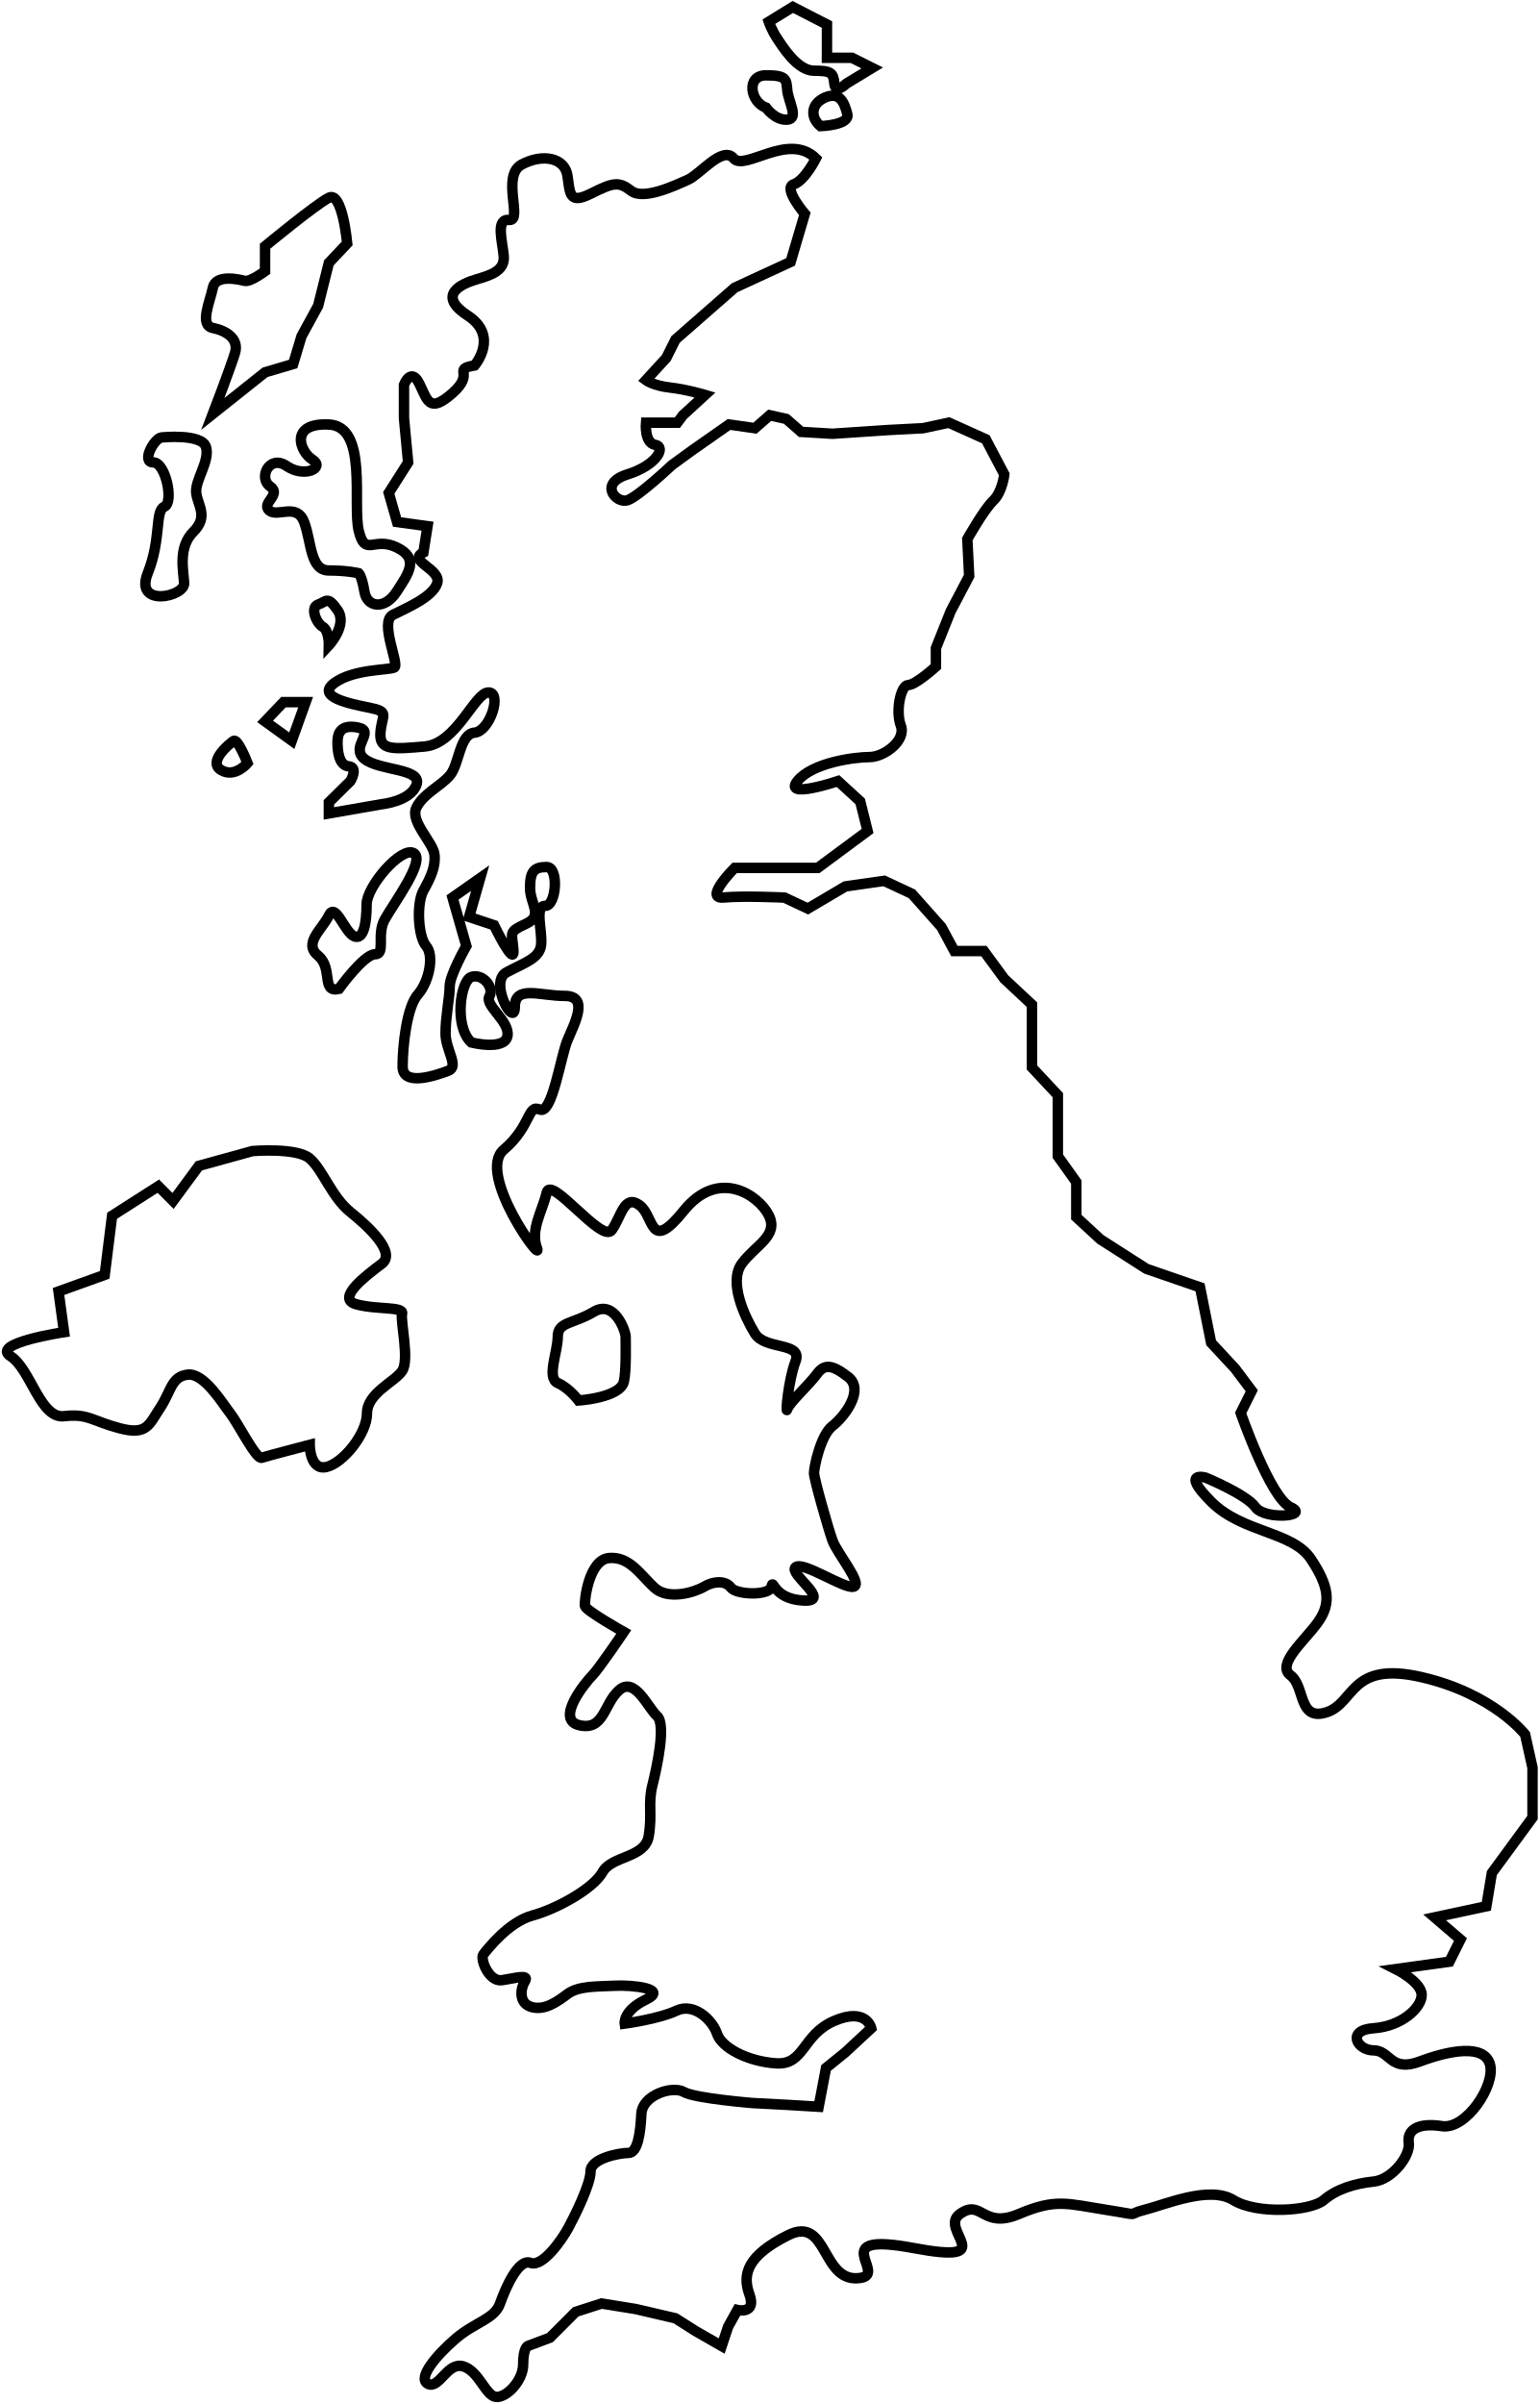
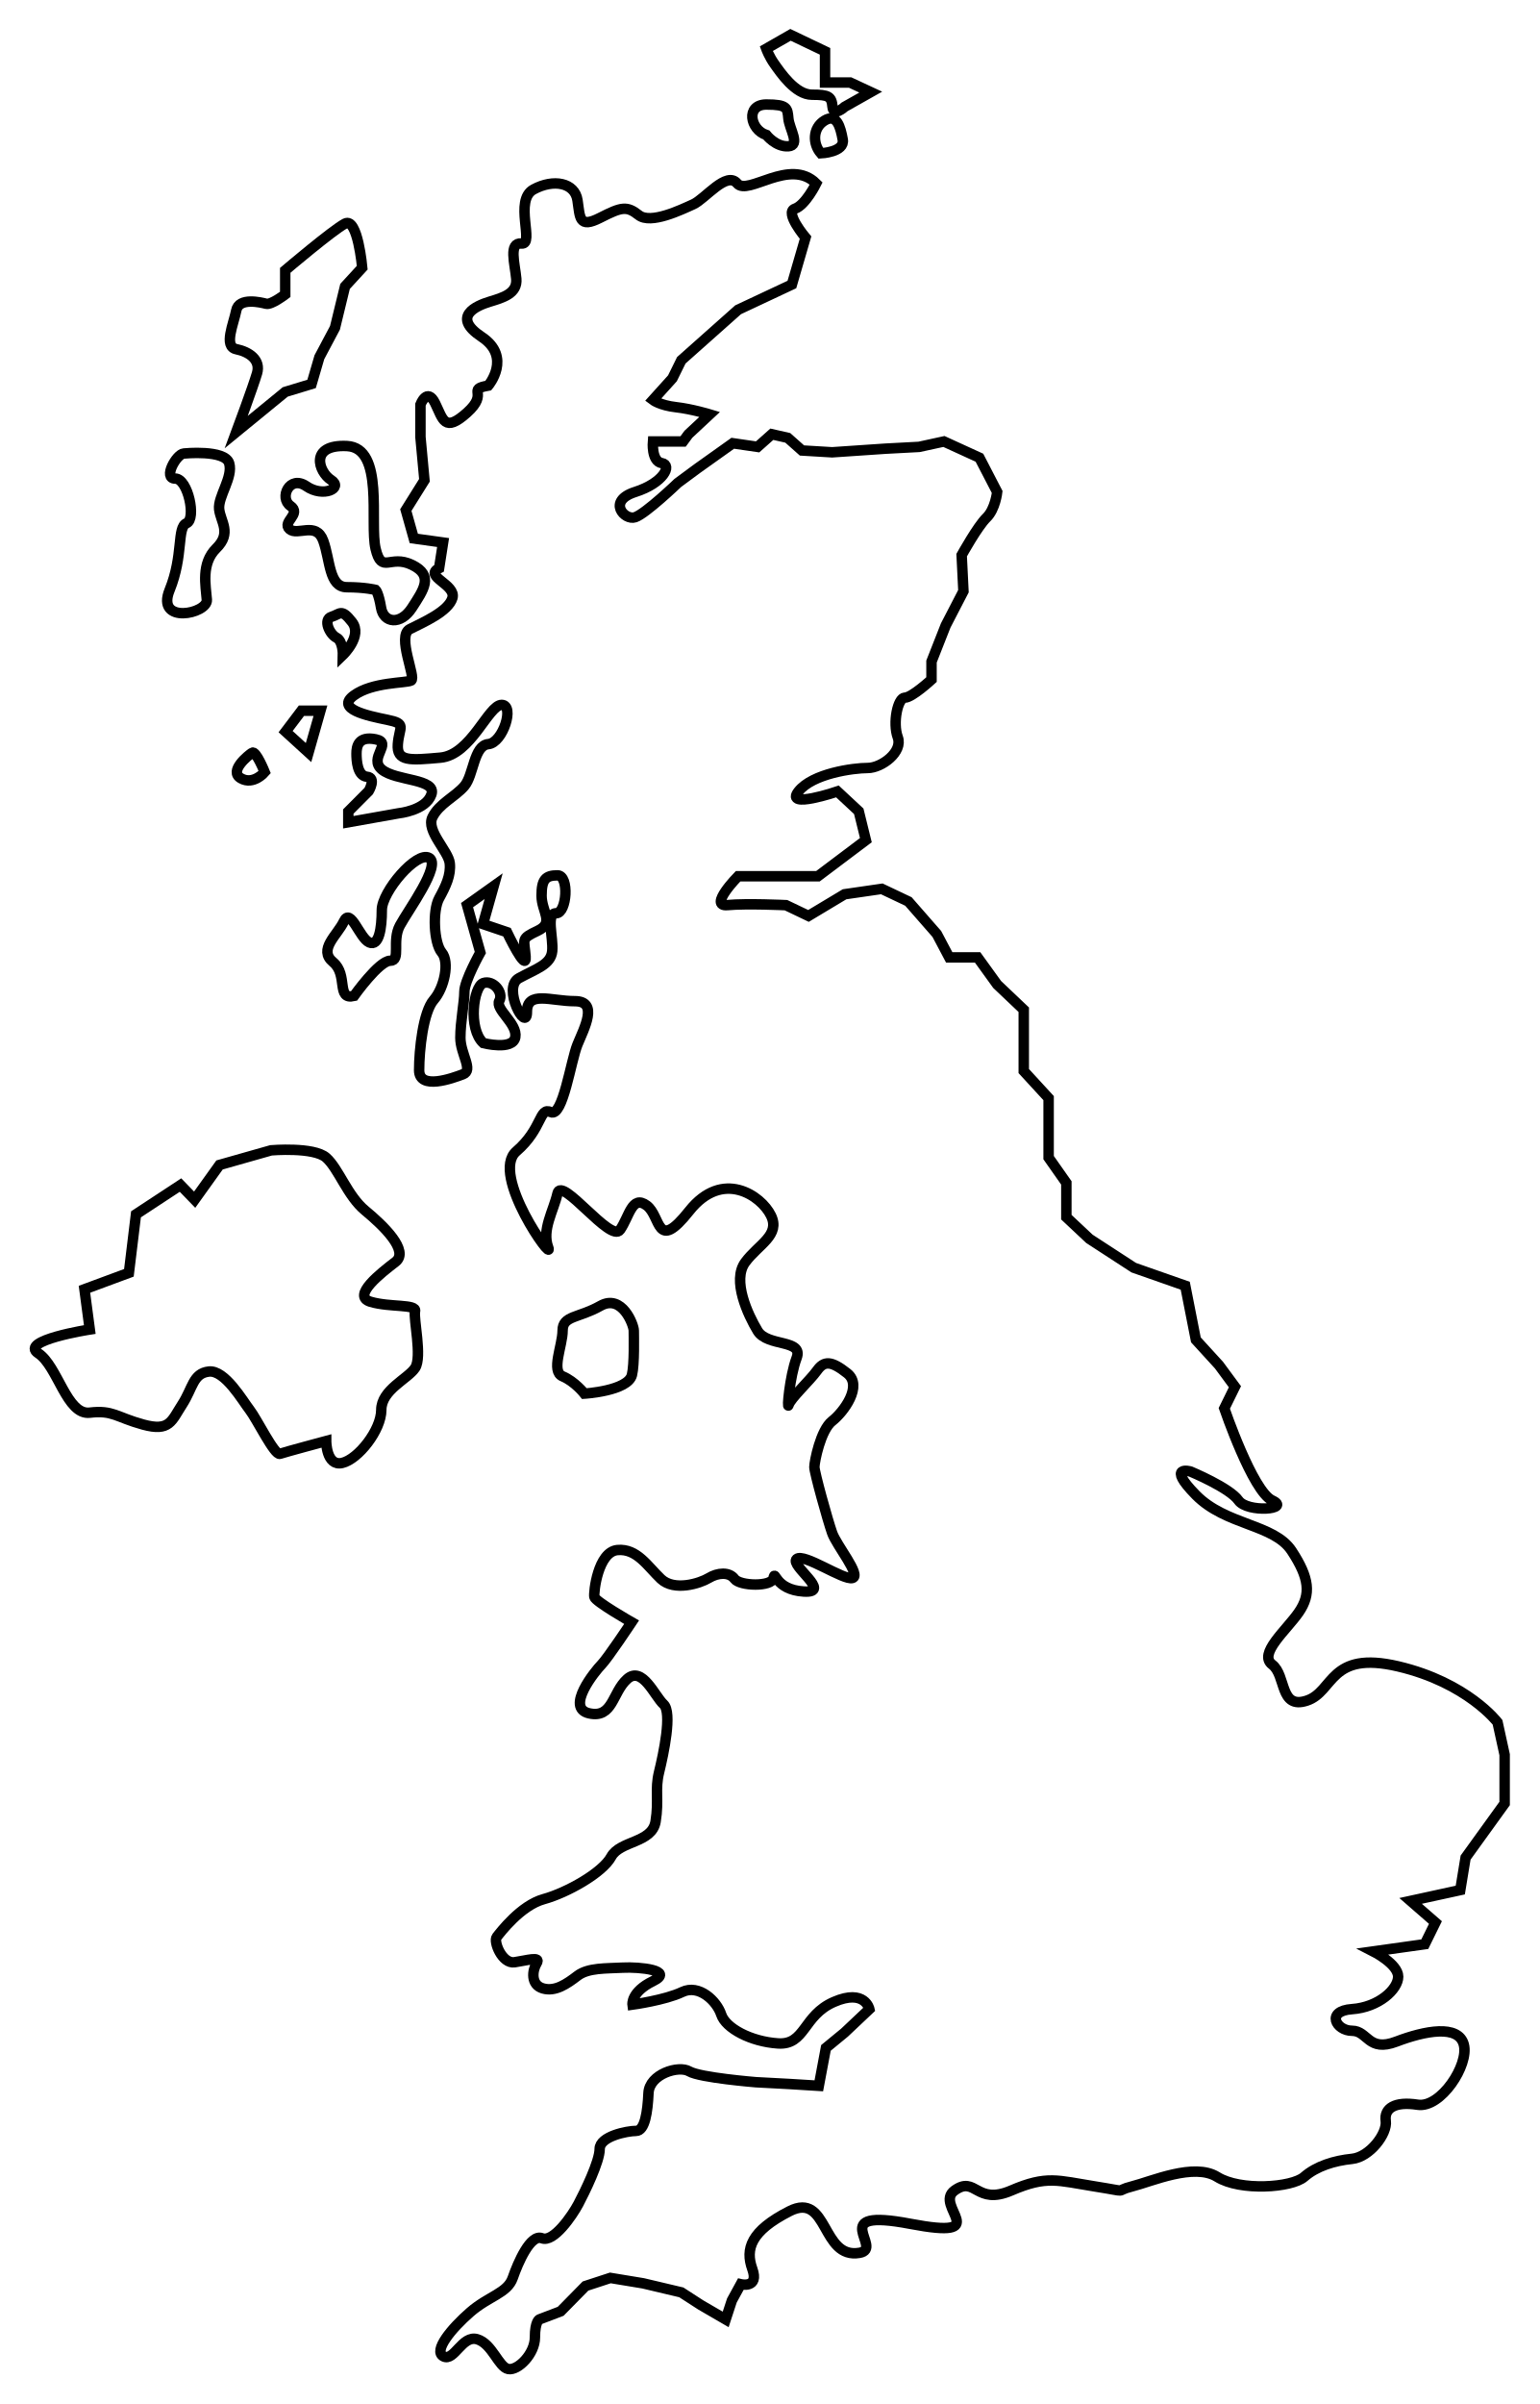
<svg xmlns="http://www.w3.org/2000/svg" width="221" height="345" viewBox="0 0 221 345" fill="none">
-   <path d="M117.125 22.738C117.125 22.738 115.534 25.92 113.942 26.45C112.351 26.981 115.535 30.692 115.535 30.692L113.498 37.586L105.458 41.298L96.974 48.722L95.647 51.374L92.73 54.556C92.73 54.556 93.79 55.352 96.176 55.617C98.564 55.884 101.216 56.679 101.216 56.679L98.034 59.595L97.239 60.657H92.731C92.731 60.657 92.466 63.572 94.057 63.838C95.648 64.102 94.322 66.754 90.079 68.079C85.838 69.406 88.49 72.322 90.079 71.792C91.671 71.26 96.444 66.754 96.444 66.754L99.36 64.633L104.663 60.919L108.376 61.452L110.497 59.595L112.881 60.125L115.004 61.981L119.511 62.248L127.464 61.717L132.503 61.453L136.215 60.657L141.519 63.043L144.171 68.08C144.171 68.08 143.904 70.594 142.578 71.856C141.252 73.118 138.864 77.361 138.864 77.361L139.13 82.663L136.48 87.702L134.359 93.005V95.657C134.359 95.657 131.441 98.308 130.381 98.308C129.32 98.308 128.525 102.019 129.32 104.141C130.115 106.263 126.936 108.649 124.815 108.649C122.693 108.649 116.595 109.443 114.473 112.096C112.351 114.748 120.304 112.096 120.304 112.096L123.487 115.012L124.549 119.255L117.389 124.558H105.457C105.457 124.558 100.95 129.065 103.866 128.801C106.783 128.535 112.615 128.812 112.615 128.812L115.977 130.392L121.365 127.21L126.934 126.414L130.909 128.27L135.153 133.043L137.007 136.49H141.25L144.169 140.467L148.144 144.179V150.012V153.193L151.858 157.171V160.352V165.92L154.509 169.633V174.671L157.955 177.852L164.584 182.094L172.274 184.746L173.865 192.7L177.312 196.412L179.698 199.594L178.109 202.775C178.109 202.775 182.349 214.972 185.265 216.298C188.184 217.625 181.553 218.154 180.228 216.298C178.902 214.443 173.07 212.057 173.07 212.057C173.07 212.057 169.358 210.995 173.865 215.503C178.371 220.012 185.529 219.746 188.183 223.723C190.834 227.7 191.099 230.087 189.243 232.739C187.388 235.39 183.143 238.837 185.264 240.429C187.387 242.019 186.333 247.056 190.439 245.73C194.545 244.405 193.75 238.307 204.089 240.694C214.43 243.081 218.938 248.913 218.938 248.913L220 253.685V260.844L214.166 268.799L213.371 273.572L205.947 275.163L209.659 278.344L208.068 281.526L200.377 282.588C200.377 282.588 204.089 284.443 204.089 286.299C204.089 288.157 201.172 290.806 197.198 291.072C193.219 291.338 194.81 294.253 197.198 294.253C199.582 294.253 199.582 297.435 203.825 295.844C208.068 294.253 213.105 293.29 213.901 296.291C214.696 299.292 210.455 305.655 207.007 305.125C203.56 304.595 201.969 305.655 202.234 307.51C202.5 309.367 199.848 312.815 197.199 313.078C194.546 313.344 191.893 314.14 190.039 315.731C188.183 317.322 180.493 317.85 177.047 315.731C173.6 313.61 167.235 316.407 164.32 317.129C161.402 317.85 164.32 317.998 158.751 317.129C153.184 316.26 151.593 315.482 146.289 317.727C140.984 319.974 140.984 315.482 137.805 317.727C134.624 319.974 143.903 325.011 131.176 322.625C118.449 320.239 127.348 326.247 123.615 326.89C117.847 327.886 118.98 317.853 113.146 320.77C107.315 323.685 106.519 326.337 107.579 329.254C108.639 332.17 105.855 331.508 105.855 331.508L104.53 333.894L103.602 336.679L99.89 334.556L96.973 332.702L91.271 331.374L86.367 330.579L82.655 331.773L78.943 335.486L75.761 336.679C75.761 336.679 75.1 336.943 75.1 339.329C75.1 341.714 72.579 344.234 71.121 343.97C69.665 343.705 68.735 340.258 66.481 339.595C64.225 338.931 63.034 342.909 61.443 342.113C59.851 341.317 62.637 338.004 65.42 335.618C68.204 333.231 70.988 332.833 71.784 330.578C72.579 328.326 74.435 324.083 76.158 324.748C77.881 325.409 80.667 321.432 81.595 319.709C82.521 317.986 84.776 313.478 84.776 311.622C84.776 309.766 88.885 308.97 90.211 308.97C91.537 308.97 91.934 306.186 92.068 303.402C92.198 300.618 96.575 299.293 98.164 300.221C99.755 301.148 108.108 301.813 108.108 301.813L113.145 302.078L117.52 302.343L118.582 296.774L121.365 294.521L125.077 291.074C125.077 291.074 124.414 288.026 119.774 290.015C115.134 292.002 115.533 296.377 111.423 296.112C107.313 295.846 103.6 293.858 102.937 291.87C102.274 289.881 99.623 287.363 97.105 288.556C94.585 289.75 89.679 290.412 89.679 290.412C89.679 290.412 89.414 288.556 92.728 286.965C96.044 285.374 90.74 284.844 88.221 284.976C85.703 285.108 83.052 284.976 81.461 286.169C79.87 287.362 78.145 288.555 76.289 288.025C74.434 287.494 74.698 285.373 75.363 284.313C76.024 283.252 73.903 283.915 72.049 284.181C70.192 284.447 68.866 281.131 69.396 280.469C69.928 279.807 72.975 275.83 76.423 274.901C79.87 273.973 85.173 271.057 86.498 268.671C87.824 266.285 92.598 266.682 93.127 263.5C93.658 260.319 92.993 258.859 93.658 256.208C94.319 253.557 95.645 247.459 94.321 246.266C92.993 245.073 91.138 240.565 88.884 242.554C86.63 244.543 86.763 248.388 83.184 247.592C79.605 246.797 84.112 241.361 85.04 240.434C85.968 239.505 89.546 234.201 89.546 234.201C89.546 234.201 84.111 231.151 83.979 230.489C83.847 229.826 84.51 223.86 87.425 223.595C90.344 223.33 91.932 225.981 93.923 227.837C95.909 229.693 99.753 228.501 101.081 227.705C102.406 226.91 104.13 226.776 104.925 227.837C105.722 228.898 110.494 229.031 110.757 227.705C111.022 226.379 110.891 229.428 115.266 229.693C119.64 229.958 113.143 225.849 114.204 224.92C115.266 223.992 121.231 228.102 122.557 227.704C123.883 227.306 120.171 222.931 119.508 221.075C118.845 219.219 116.857 212.192 116.857 211.397C116.857 210.602 117.783 205.962 119.508 204.637C121.231 203.311 124.148 199.465 121.762 197.61C119.378 195.754 118.315 195.754 117.255 197.212C116.195 198.67 113.276 201.322 113.014 202.251C112.748 203.178 113.144 198.139 114.205 195.355C115.267 192.572 109.831 193.764 108.375 191.379C106.915 188.992 104.529 183.956 106.519 181.303C108.506 178.651 111.82 177.325 110.361 174.411C108.903 171.493 103.136 167.583 98.164 173.747C93.192 179.911 93.99 174.543 91.801 172.951C89.613 171.36 89.217 174.543 87.824 176.531C86.433 178.519 79.073 168.577 78.477 171.162C77.879 173.747 76.091 176.531 77.085 179.116C78.08 181.701 68.334 168.377 72.314 164.996C76.289 161.616 75.694 158.434 77.484 159.23C79.272 160.025 80.466 151.673 81.461 149.286C82.456 146.9 84.642 142.923 81.063 142.923C77.484 142.923 73.903 141.332 73.903 144.514C73.903 147.695 70.126 140.934 72.71 139.543C75.296 138.15 77.484 137.553 77.682 135.565C77.88 133.576 76.689 129.998 78.278 129.998C79.871 129.998 80.268 124.429 78.478 124.429C76.69 124.429 76.092 125.026 76.092 127.412C76.092 129.798 78.081 131.39 75.494 132.583C72.91 133.776 73.511 133.787 73.706 136.361C73.899 138.935 70.922 132.781 70.922 132.781L67.343 131.589L68.932 126.02L64.957 128.805L66.944 135.765C66.944 135.765 64.558 139.94 64.558 141.532C64.558 143.122 63.96 145.907 63.96 148.293C63.96 150.678 65.95 153.065 64.359 153.661C62.768 154.258 57.797 156.048 57.797 153.065C57.797 150.082 58.395 144.514 59.985 142.725C61.576 140.934 62.371 137.157 61.178 135.765C59.985 134.373 59.787 129.6 60.781 127.811C61.774 126.02 62.569 124.43 62.371 122.64C62.171 120.85 58.791 117.867 59.787 115.88C60.781 113.891 63.165 112.897 64.558 111.306C65.95 109.715 65.95 105.34 68.137 105.141C70.325 104.942 72.116 99.374 70.127 99.374C68.137 99.374 65.553 106.731 60.979 107.13C56.406 107.527 54.416 107.726 54.616 105.141C54.816 102.556 56.007 102.158 53.023 101.561C50.041 100.965 45.269 99.971 48.053 97.982C50.836 95.993 55.808 96.192 56.603 95.794C57.398 95.397 54.416 89.233 56.405 88.238C58.394 87.243 62.171 85.652 62.768 83.664C63.366 81.674 58.394 80.482 60.78 79.288L61.377 75.511L57.001 74.914L55.807 70.739L58.591 66.363L57.993 60V55.228C57.993 55.228 58.989 52.643 60.181 55.029C61.376 57.416 61.574 59.403 64.955 56.42C68.333 53.438 64.755 53.04 68.134 52.443C68.134 52.443 71.715 48.267 67.141 45.283C62.567 42.301 66.348 40.711 68.333 40.114C70.323 39.517 72.511 38.921 72.313 36.733C72.113 34.546 71.119 31.364 73.106 31.562C75.097 31.761 71.913 25.199 74.897 23.609C77.879 22.018 81.061 22.614 81.459 25.199C81.857 27.784 81.657 29.375 84.838 27.784C88.02 26.193 88.816 25.995 90.606 27.387C92.396 28.779 96.971 26.592 98.759 25.796C100.549 25.001 103.731 20.86 105.321 22.73C106.916 24.596 113.212 18.891 117.125 22.738Z" stroke="black" stroke-width="1.5" stroke-miterlimit="10" />
-   <path d="M48.65 141.923C48.65 141.923 52.23 136.952 53.821 136.952C55.412 136.952 54.021 134.168 55.212 131.981C56.407 129.793 61.18 123.43 59.389 122.435C57.6 121.44 52.628 127.208 52.628 129.793C52.628 132.378 52.229 134.963 50.838 134.367C49.447 133.77 48.163 129.395 47.212 131.384C46.266 133.371 43.48 135.361 45.668 137.15C47.854 138.941 46.066 142.52 48.65 141.923Z" stroke="black" stroke-width="1.5" stroke-miterlimit="10" />
-   <path d="M47.212 116.735L54.817 115.408C54.817 115.408 58.924 115.011 59.787 112.625C60.65 110.238 54.461 110.636 52.319 108.913C50.175 107.19 54.022 104.935 51.368 104.406C48.717 103.876 48.452 105.466 48.452 106.527C48.452 107.588 48.586 109.841 50.043 109.974C51.501 110.106 50.306 112.094 50.306 112.094L47.212 115.144V116.735Z" stroke="black" stroke-width="1.5" stroke-miterlimit="10" />
-   <path d="M51.501 82.265C51.501 82.265 51.941 82.662 52.319 84.917C52.696 87.17 55.212 87.568 56.938 84.917C58.659 82.265 60.25 80.144 56.938 78.554C53.621 76.963 52.429 80.012 51.501 76.167C50.573 72.322 52.868 61.186 47.213 60.922C41.557 60.657 42.971 64.766 44.85 65.959C46.727 67.153 43.68 68.611 41.161 66.888C38.641 65.164 37.05 68.612 38.775 69.805C40.496 70.998 37.447 72.19 38.641 73.251C39.835 74.311 42.619 72.058 43.68 74.975C44.74 77.891 44.516 81.868 47.213 81.868C49.91 81.868 51.501 82.265 51.501 82.265Z" stroke="black" stroke-width="1.5" stroke-miterlimit="10" />
-   <path d="M30.555 59.396L38.052 53.431L42.087 52.237L43.282 48.26L45.668 43.886L47.212 37.721L49.842 34.937C49.842 34.937 49.156 27.381 47.212 28.375C45.27 29.369 38.051 35.335 38.051 35.335V38.915C38.051 38.915 35.923 40.505 35.128 40.307C34.333 40.108 30.952 39.312 30.555 41.3C30.157 43.29 28.566 46.669 30.555 47.068C32.543 47.465 34.333 48.658 33.736 50.648C33.139 52.636 30.555 59.396 30.555 59.396Z" stroke="black" stroke-width="1.5" stroke-miterlimit="10" />
-   <path d="M23.197 62.777C23.197 62.777 28.993 62.18 29.575 64.169C30.157 66.158 27.969 68.942 28.166 70.731C28.368 72.52 29.958 74.112 27.771 76.299C25.585 78.487 26.293 81.668 26.436 83.657C26.577 85.646 19.219 87.237 21.207 82.265C23.196 77.293 22.201 73.316 23.593 72.72C24.986 72.123 23.792 66.356 22.003 66.356C20.215 66.356 22.18 62.843 23.197 62.777Z" stroke="black" stroke-width="1.5" stroke-miterlimit="10" />
-   <path d="M83.054 200.984C83.054 200.984 89.014 200.61 89.561 198.273C89.926 196.712 89.814 192.631 89.814 191.836C89.814 191.04 88.223 186.467 85.241 188.257C82.256 190.047 80.07 189.649 80.07 191.836C80.07 194.023 78.43 197.742 80.065 198.472C81.749 199.224 83.054 200.984 83.054 200.984Z" stroke="black" stroke-width="1.5" stroke-miterlimit="10" />
-   <path d="M35.527 109.508C35.527 109.508 34.136 105.93 33.538 106.327C32.941 106.724 29.761 109.338 31.748 110.518C33.736 111.696 35.527 109.508 35.527 109.508Z" stroke="black" stroke-width="1.5" stroke-miterlimit="10" />
-   <path d="M41.889 106.297L43.88 100.76H40.698L38.052 103.527L41.889 106.297Z" stroke="black" stroke-width="1.5" stroke-miterlimit="10" />
-   <path d="M47.213 92.606C47.213 92.606 49.929 89.69 48.461 87.569C46.994 85.447 46.862 86.349 45.669 86.76C44.475 87.171 45.403 89.425 46.331 89.955C47.26 90.486 47.213 92.606 47.213 92.606Z" stroke="black" stroke-width="1.5" stroke-miterlimit="10" />
-   <path d="M67.675 149.611C67.675 149.611 72.447 150.805 72.845 148.684C73.243 146.563 69.531 144.309 70.259 142.984C70.989 141.657 69.265 139.669 67.674 140.199C66.084 140.73 65.156 147.358 67.675 149.611Z" stroke="black" stroke-width="1.5" stroke-miterlimit="10" />
-   <path d="M109.965 15.45C109.965 15.45 111.29 17.306 113.015 17.173C114.738 17.041 113.146 14.521 113.015 12.931C112.881 11.34 112.881 10.81 109.965 10.81C107.05 10.81 107.712 14.653 109.965 15.45Z" stroke="black" stroke-width="1.5" stroke-miterlimit="10" />
-   <path d="M121.499 12.002L125.211 9.749L122.294 8.291H118.715V3.519L113.81 1L110.362 3.121C110.362 3.121 110.76 4.313 111.556 5.507C112.351 6.7 114.473 10.148 116.86 10.148C119.246 10.148 119.644 10.413 119.777 12.002C119.908 13.594 121.499 12.002 121.499 12.002Z" stroke="black" stroke-width="1.5" stroke-miterlimit="10" />
-   <path d="M117.786 18.101C117.786 18.101 122.029 17.969 121.632 16.378C121.234 14.786 120.571 13.07 118.45 13.995C116.33 14.919 116.33 16.907 117.786 18.101Z" stroke="black" stroke-width="1.5" stroke-miterlimit="10" />
-   <path d="M44.462 207.35C44.462 207.35 38.362 208.941 37.567 209.206C36.772 209.471 34.121 204.168 33.06 202.842C32 201.517 29.347 197.008 26.962 197.275C24.576 197.54 24.576 199.661 22.985 202.048C21.393 204.435 21.128 206.025 17.151 204.963C13.174 203.903 12.645 202.841 9.198 203.239C5.752 203.638 4.426 196.479 1.507 194.622C-1.409 192.769 9.198 191.177 9.198 191.177L8.403 185.343L15.031 182.956L16.092 174.472L22.732 170.229L24.843 172.349L28.553 167.313L36.243 165.19C36.243 165.19 42.608 164.66 44.464 166.252C46.318 167.842 47.643 171.82 50.298 173.94C52.947 176.062 56.924 179.774 54.803 181.365C52.682 182.955 48.173 186.326 51.091 187.16C54.008 187.994 57.984 187.463 57.719 188.524C57.455 189.585 58.805 195.153 57.733 196.744C56.659 198.334 52.683 199.926 52.683 202.841C52.683 205.759 49.236 210 46.85 210.531C44.462 211.062 44.462 207.35 44.462 207.35Z" stroke="black" stroke-width="1.5" stroke-miterlimit="10" />
+   <path d="M117.166 26.332C117.166 26.332 115.638 29.439 114.109 29.956C112.58 30.475 115.639 34.099 115.639 34.099L113.682 40.83L105.958 44.455L97.807 51.703L96.532 54.292L93.73 57.399C93.73 57.399 94.749 58.176 97.041 58.435C99.335 58.695 101.882 59.472 101.882 59.472L98.826 62.319L98.062 63.356H93.731C93.731 63.356 93.476 66.203 95.004 66.462C96.533 66.72 95.259 69.31 91.183 70.603C87.109 71.898 89.657 74.745 91.183 74.228C92.712 73.709 97.298 69.309 97.298 69.309L100.1 67.238L105.194 63.612L108.761 64.132L110.799 62.319L113.089 62.837L115.129 64.649L119.459 64.909L127.099 64.391L131.94 64.133L135.507 63.356L140.602 65.686L143.15 70.604C143.15 70.604 142.893 73.058 141.62 74.291C140.346 75.523 138.051 79.666 138.051 79.666L138.307 84.843L135.761 89.763L133.723 94.941V97.53C133.723 97.53 130.92 100.118 129.902 100.118C128.882 100.118 128.119 103.742 128.882 105.814C129.646 107.886 126.592 110.215 124.554 110.215C122.516 110.215 116.657 110.991 114.619 113.581C112.58 116.17 120.221 113.581 120.221 113.581L123.279 116.428L124.299 120.571L117.42 125.749H105.957C105.957 125.749 101.627 130.149 104.428 129.892C107.231 129.632 112.834 129.902 112.834 129.902L116.064 131.445L121.24 128.338L126.59 127.561L130.409 129.373L134.486 134.033L136.267 137.399H140.344L143.148 141.282L146.967 144.907V150.602V153.708L150.535 157.592V160.698V166.134L153.082 169.76V174.679L156.392 177.785L162.761 181.927L170.149 184.516L171.677 192.282L174.989 195.907L177.281 199.013L175.755 202.119C175.755 202.119 179.828 214.028 182.63 215.323C185.434 216.619 179.063 217.135 177.79 215.323C176.517 213.512 170.914 211.182 170.914 211.182C170.914 211.182 167.348 210.145 171.677 214.547C176.006 218.949 182.883 218.69 185.433 222.573C187.98 226.456 188.234 228.787 186.451 231.376C184.669 233.964 180.591 237.33 182.629 238.884C184.668 240.437 183.656 245.355 187.6 244.06C191.545 242.767 190.781 236.813 200.714 239.143C210.649 241.474 214.98 247.168 214.98 247.168L216 251.828V258.818L210.395 266.585L209.631 271.245L202.499 272.799L206.065 275.904L204.537 279.011L197.148 280.048C197.148 280.048 200.714 281.86 200.714 283.672C200.714 285.486 197.912 288.072 194.094 288.332C190.271 288.592 191.8 291.438 194.094 291.438C196.384 291.438 196.384 294.545 200.46 292.991C204.537 291.438 209.376 290.498 210.141 293.428C210.904 296.358 206.83 302.571 203.517 302.053C200.206 301.536 198.677 302.571 198.932 304.382C199.187 306.195 196.64 309.562 194.095 309.819C191.546 310.078 188.997 310.855 187.216 312.409C185.433 313.962 178.045 314.478 174.734 312.409C171.423 310.338 165.308 313.069 162.507 313.774C159.704 314.478 162.507 314.622 157.157 313.774C151.809 312.925 150.28 312.166 145.185 314.358C140.088 316.552 140.088 312.166 137.034 314.358C133.978 316.552 142.893 321.47 130.665 319.14C118.438 316.811 126.988 322.677 123.402 323.305C117.86 324.277 118.949 314.481 113.344 317.329C107.742 320.175 106.977 322.765 107.996 325.613C109.014 328.46 106.339 327.814 106.339 327.814L105.066 330.143L104.175 332.862L100.608 330.79L97.806 328.979L92.328 327.683L87.617 326.906L84.051 328.072L80.485 331.698L77.427 332.862C77.427 332.862 76.792 333.12 76.792 335.45C76.792 337.779 74.371 340.239 72.969 339.981C71.57 339.723 70.677 336.357 68.512 335.71C66.345 335.061 65.201 338.945 63.672 338.168C62.142 337.391 64.819 334.156 67.493 331.827C70.167 329.496 72.842 329.107 73.606 326.905C74.37 324.707 76.153 320.564 77.809 321.213C79.465 321.858 82.14 317.975 83.032 316.293C83.922 314.611 86.088 310.209 86.088 308.397C86.088 306.585 90.036 305.808 91.31 305.808C92.583 305.808 92.965 303.089 93.094 300.371C93.219 297.653 97.424 296.359 98.951 297.265C100.479 298.17 108.504 298.819 108.504 298.819L113.343 299.078L117.546 299.337L118.566 293.899L121.24 291.7L124.806 288.334C124.806 288.334 124.169 285.358 119.711 287.3C115.254 289.24 115.637 293.512 111.689 293.253C107.74 292.993 104.173 291.052 103.536 289.111C102.899 287.169 100.352 284.711 97.933 285.875C95.511 287.041 90.799 287.688 90.799 287.688C90.799 287.688 90.544 285.875 93.728 284.322C96.914 282.769 91.818 282.251 89.398 282.38C86.979 282.509 84.432 282.38 82.903 283.545C81.375 284.71 79.718 285.874 77.935 285.357C76.153 284.838 76.407 282.768 77.045 281.733C77.68 280.697 75.643 281.344 73.861 281.604C72.077 281.863 70.803 278.626 71.312 277.979C71.824 277.333 74.751 273.45 78.064 272.543C81.375 271.637 86.469 268.789 87.743 266.46C89.016 264.13 93.603 264.518 94.112 261.411C94.621 258.305 93.983 256.879 94.622 254.291C95.257 251.703 96.53 245.749 95.258 244.584C93.983 243.419 92.201 239.017 90.035 240.959C87.87 242.901 87.998 246.656 84.559 245.878C81.12 245.102 85.451 239.795 86.341 238.889C87.233 237.982 90.671 232.804 90.671 232.804C90.671 232.804 85.45 229.826 85.323 229.179C85.196 228.532 85.832 222.707 88.634 222.448C91.438 222.189 92.963 224.778 94.876 226.59C96.784 228.402 100.477 227.238 101.753 226.461C103.026 225.685 104.682 225.554 105.446 226.59C106.211 227.626 110.796 227.756 111.049 226.461C111.303 225.166 111.177 228.143 115.381 228.402C119.583 228.661 113.341 224.649 114.36 223.742C115.381 222.836 121.111 226.848 122.385 226.46C123.659 226.071 120.093 221.8 119.456 219.987C118.819 218.175 116.909 211.314 116.909 210.538C116.909 209.762 117.799 205.231 119.456 203.937C121.111 202.643 123.914 198.887 121.621 197.076C119.331 195.264 118.31 195.264 117.291 196.688C116.273 198.111 113.469 200.701 113.217 201.608C112.961 202.513 113.342 197.593 114.361 194.874C115.381 192.157 110.159 193.321 108.76 190.992C107.358 188.662 105.065 183.745 106.977 181.154C108.886 178.565 112.07 177.27 110.668 174.425C109.268 171.576 103.727 167.758 98.951 173.777C94.174 179.795 94.94 174.554 92.837 172.999C90.736 171.446 90.355 174.554 89.016 176.495C87.68 178.436 80.609 168.729 80.037 171.253C79.463 173.777 77.745 176.495 78.699 179.019C79.655 181.543 70.292 168.533 74.116 165.232C77.935 161.932 77.363 158.825 79.083 159.602C80.801 160.378 81.947 152.224 82.903 149.893C83.859 147.563 85.96 143.68 82.522 143.68C79.083 143.68 75.643 142.127 75.643 145.234C75.643 148.34 72.014 141.738 74.496 140.38C76.981 139.02 79.083 138.437 79.273 136.496C79.464 134.554 78.319 131.06 79.846 131.06C81.376 131.06 81.758 125.623 80.038 125.623C78.32 125.623 77.746 126.206 77.746 128.535C77.746 130.865 79.656 132.419 77.171 133.584C74.689 134.749 75.266 134.76 75.453 137.273C75.639 139.786 72.779 133.778 72.779 133.778L69.34 132.614L70.867 127.176L67.048 129.895L68.956 136.691C68.956 136.691 66.664 140.768 66.664 142.322C66.664 143.875 66.09 146.594 66.09 148.923C66.09 151.252 68.002 153.583 66.474 154.165C64.945 154.748 60.169 156.495 60.169 153.583C60.169 150.67 60.743 145.234 62.271 143.487C63.799 141.738 64.563 138.05 63.417 136.691C62.271 135.332 62.081 130.672 63.035 128.925C63.99 127.176 64.754 125.624 64.564 123.876C64.372 122.128 61.124 119.216 62.081 117.276C63.035 115.334 65.326 114.363 66.664 112.81C68.002 111.256 68.002 106.984 70.103 106.79C72.205 106.596 73.925 101.159 72.015 101.159C70.103 101.159 67.62 108.343 63.226 108.732C58.833 109.12 56.922 109.314 57.113 106.79C57.305 104.266 58.449 103.878 55.583 103.295C52.718 102.713 48.133 101.742 50.808 99.8C53.482 97.858 58.259 98.052 59.023 97.664C59.786 97.276 56.921 91.257 58.832 90.286C60.742 89.315 64.371 87.761 64.945 85.82C65.519 83.877 60.742 82.713 63.035 81.548L63.609 77.859L59.404 77.276L58.258 73.2L60.932 68.927L60.358 62.715V58.055C60.358 58.055 61.314 55.531 62.46 57.861C63.607 60.191 63.798 62.132 67.046 59.22C70.291 56.307 66.854 55.919 70.1 55.336C70.1 55.336 73.54 51.259 69.146 48.346C64.752 45.433 68.384 43.88 70.291 43.298C72.203 42.715 74.305 42.133 74.115 39.996C73.923 37.861 72.968 34.755 74.877 34.948C76.789 35.143 73.731 28.735 76.597 27.183C79.462 25.629 82.52 26.211 82.902 28.735C83.284 31.259 83.092 32.813 86.148 31.259C89.204 29.706 89.969 29.512 91.689 30.871C93.409 32.231 97.804 30.095 99.522 29.318C101.242 28.542 104.299 24.498 105.826 26.325C107.359 28.146 113.407 22.576 117.166 26.332Z" stroke="black" stroke-width="1.5" stroke-miterlimit="10" />
+   <path d="M50.817 142.933C50.817 142.933 54.411 137.878 56.01 137.878C57.608 137.878 56.21 135.047 57.407 132.823C58.606 130.598 63.4 124.128 61.601 123.116C59.805 122.104 54.812 127.969 54.812 130.598C54.812 133.227 54.41 135.855 53.014 135.249C51.617 134.642 50.327 130.193 49.373 132.216C48.422 134.236 45.625 136.26 47.822 138.079C50.017 139.9 48.221 143.54 50.817 142.933Z" stroke="black" stroke-width="1.5" stroke-miterlimit="10" />
+   <path d="M50 118L57.21 116.719C57.21 116.719 61.104 116.336 61.922 114.034C62.74 111.73 56.872 112.114 54.841 110.451C52.809 108.788 56.456 106.612 53.94 106.102C51.427 105.59 51.175 107.125 51.175 108.149C51.175 109.172 51.302 111.347 52.684 111.475C54.066 111.603 52.933 113.521 52.933 113.521L50 116.465V118Z" stroke="black" stroke-width="1.5" stroke-miterlimit="10" />
+   <path d="M53.92 84.654C53.92 84.654 54.343 85.038 54.706 87.219C55.068 89.398 57.486 89.782 59.143 87.219C60.797 84.654 62.325 82.603 59.143 81.065C55.958 79.526 54.812 82.475 53.92 78.756C53.028 75.038 55.233 64.267 49.8 64.012C44.367 63.756 45.726 67.729 47.531 68.884C49.334 70.038 46.406 71.448 43.986 69.782C41.565 68.115 40.037 71.449 41.694 72.603C43.348 73.757 40.419 74.91 41.565 75.936C42.713 76.961 45.388 74.782 46.406 77.603C47.425 80.424 47.21 84.27 49.8 84.27C52.392 84.269 53.92 84.654 53.92 84.654Z" stroke="black" stroke-width="1.5" stroke-miterlimit="10" />
+   <path d="M33.918 62L40.947 56.248L44.73 55.097L45.849 51.262L48.087 47.044L49.534 41.099L52 38.415C52 38.415 51.356 31.128 49.534 32.087C47.714 33.046 40.946 38.798 40.946 38.798V42.251C40.946 42.251 38.951 43.784 38.206 43.593C37.46 43.401 34.291 42.633 33.918 44.551C33.545 46.469 32.053 49.728 33.918 50.112C35.782 50.495 37.46 51.646 36.9 53.564C36.341 55.481 33.918 62 33.918 62Z" stroke="black" stroke-width="1.5" stroke-miterlimit="10" />
+   <path d="M26.382 65.084C26.382 65.084 32.305 64.484 32.899 66.484C33.494 68.484 31.258 71.282 31.46 73.081C31.666 74.879 33.291 76.48 31.055 78.678C28.822 80.877 29.546 84.075 29.692 86.075C29.836 88.075 22.317 89.674 24.349 84.675C26.381 79.677 25.364 75.68 26.787 75.08C28.21 74.48 26.99 68.682 25.161 68.682C23.334 68.682 25.343 65.151 26.382 65.084Z" stroke="black" stroke-width="1.5" stroke-miterlimit="10" />
+   <path d="M83.894 200C83.894 200 90.144 199.63 90.718 197.318C91.1 195.773 90.983 191.735 90.983 190.949C90.983 190.161 89.315 185.637 86.188 187.408C83.058 189.179 80.766 188.785 80.766 190.949C80.766 193.113 79.046 196.792 80.76 197.515C82.527 198.259 83.894 200 83.894 200Z" stroke="black" stroke-width="1.5" stroke-miterlimit="10" />
+   <path d="M38 110.811C38 110.811 36.742 107.679 36.202 108.027C35.662 108.374 32.787 110.662 34.584 111.695C36.381 112.726 38 110.811 38 110.811Z" stroke="black" stroke-width="1.5" stroke-miterlimit="10" />
+   <path d="M44.292 108L46 102H43.27L41 104.998L44.292 108Z" stroke="black" stroke-width="1.5" stroke-miterlimit="10" />
+   <path d="M49.224 94C49.224 94 52.089 91.263 50.541 89.271C48.994 87.28 48.854 88.126 47.596 88.513C46.337 88.898 47.316 91.014 48.295 91.511C49.274 92.009 49.224 94 49.224 94Z" stroke="black" stroke-width="1.5" stroke-miterlimit="10" />
+   <path d="M69.385 149.694C69.385 149.694 73.621 150.786 73.974 148.845C74.326 146.904 71.032 144.842 71.678 143.629C72.326 142.415 70.796 140.595 69.384 141.08C67.973 141.566 67.149 147.632 69.385 149.694Z" stroke="black" stroke-width="1.5" stroke-miterlimit="10" />
+   <path d="M110.016 19.37C110.016 19.37 111.389 21.119 113.176 20.994C114.961 20.869 113.311 18.496 113.176 16.998C113.037 15.5 113.037 15 110.016 15C106.996 15 107.682 18.62 110.016 19.37Z" stroke="black" stroke-width="1.5" stroke-miterlimit="10" />
+   <path d="M121.25 15.335L125 13.219L122.053 11.849H118.438V7.366L113.483 5L110 6.992C110 6.992 110.402 8.113 111.206 9.234C112.009 10.355 114.153 13.593 116.564 13.593C118.974 13.593 119.376 13.842 119.511 15.335C119.643 16.831 121.25 15.335 121.25 15.335Z" stroke="black" stroke-width="1.5" stroke-miterlimit="10" />
+   <path d="M117.834 22C117.834 22 121.303 21.849 120.979 20.027C120.653 18.204 120.111 16.239 118.377 17.298C116.644 18.356 116.644 20.633 117.834 22Z" stroke="black" stroke-width="1.5" stroke-miterlimit="10" />
+   <path d="M46.824 206.801C46.824 206.801 40.955 208.375 40.189 208.637C39.424 208.9 36.873 203.652 35.852 202.34C34.832 201.029 32.279 196.568 29.984 196.832C27.688 197.094 27.688 199.193 26.157 201.555C24.624 203.917 24.37 205.49 20.543 204.439C16.715 203.39 16.206 202.339 12.889 202.733C9.573 203.128 8.297 196.044 5.488 194.207C2.682 192.373 12.889 190.798 12.889 190.798L12.124 185.025L18.503 182.663L19.523 174.268L25.913 170.07L27.944 172.168L31.515 167.184L38.915 165.084C38.915 165.084 45.04 164.559 46.826 166.135C48.611 167.708 49.886 171.644 52.44 173.742C54.99 175.842 58.817 179.515 56.776 181.089C54.735 182.662 50.396 185.998 53.204 186.823C56.011 187.648 59.837 187.123 59.582 188.173C59.328 189.223 60.627 194.732 59.596 196.306C58.562 197.88 54.736 199.455 54.736 202.339C54.736 205.227 51.419 209.423 49.123 209.949C46.824 210.474 46.824 206.801 46.824 206.801Z" stroke="black" stroke-width="1.5" stroke-miterlimit="10" />
</svg>
